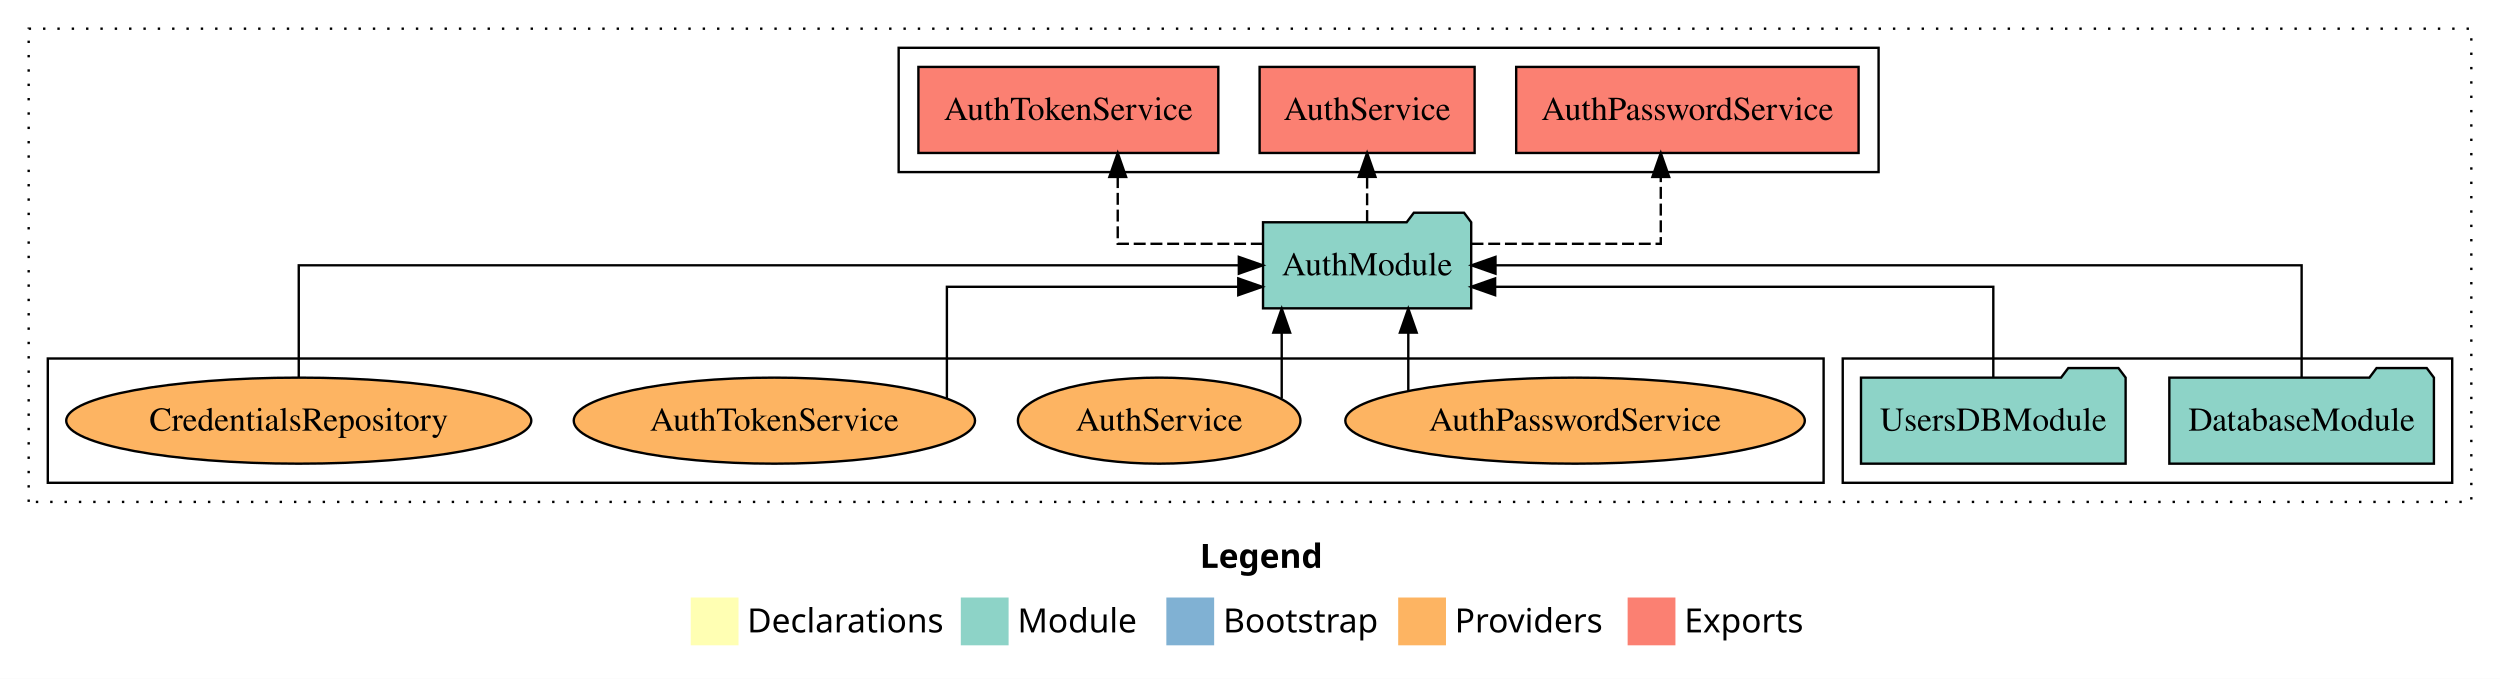
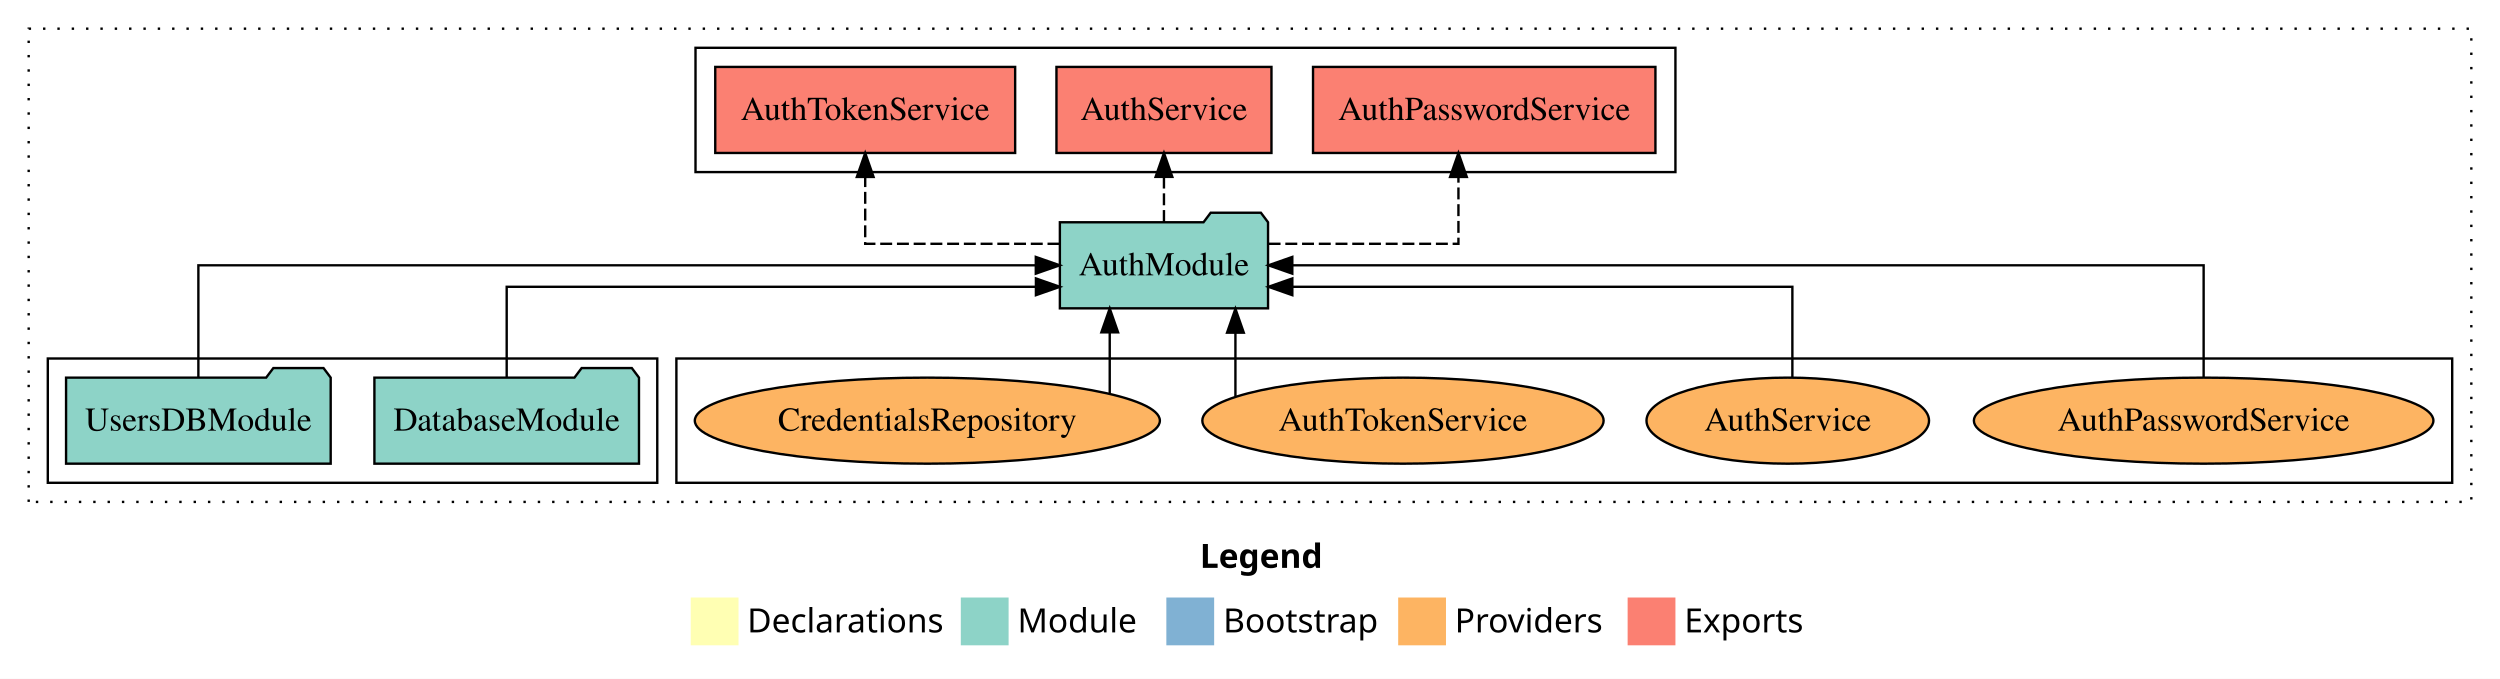
<svg xmlns="http://www.w3.org/2000/svg" width="1046pt" height="284pt" viewBox="0.00 0.00 1046.00 284.00">
  <g id="graph0" class="graph" transform="scale(1 1) rotate(0) translate(4 280)">
    <polygon fill="white" stroke="transparent" points="-4,4 -4,-280 1042,-280 1042,4 -4,4" />
    <text text-anchor="start" x="498.01" y="-42.4" font-family="Times-12" font-weight="bold" font-size="14.00">Legend</text>
    <polygon fill="#ffffb3" stroke="transparent" points="285,-10 285,-30 305,-30 305,-10 285,-10" />
    <text text-anchor="start" x="308.63" y="-15.4" font-family="Times-12" font-size="14.00">  Declarations</text>
    <polygon fill="#8dd3c7" stroke="transparent" points="398,-10 398,-30 418,-30 418,-10 398,-10" />
    <text text-anchor="start" x="421.73" y="-15.4" font-family="Times-12" font-size="14.00">  Module</text>
    <polygon fill="#80b1d3" stroke="transparent" points="484,-10 484,-30 504,-30 504,-10 484,-10" />
    <text text-anchor="start" x="507.78" y="-15.4" font-family="Times-12" font-size="14.00">  Bootstrap</text>
    <polygon fill="#fdb462" stroke="transparent" points="581,-10 581,-30 601,-30 601,-10 581,-10" />
    <text text-anchor="start" x="604.67" y="-15.4" font-family="Times-12" font-size="14.00">  Providers</text>
    <polygon fill="#fb8072" stroke="transparent" points="677,-10 677,-30 697,-30 697,-10 677,-10" />
    <text text-anchor="start" x="700.73" y="-15.4" font-family="Times-12" font-size="14.00">  Exports</text>
    <g id="clust1" class="cluster">
      <polygon fill="none" stroke="black" stroke-dasharray="1,5" points="8,-70 8,-268 1030,-268 1030,-70 8,-70" />
    </g>
-     <g id="clust3" class="cluster">
-       <polygon fill="none" stroke="black" points="767,-78 767,-130 1022,-130 1022,-78 767,-78" />
-     </g>
    <g id="clust4" class="cluster">
-       <polygon fill="none" stroke="black" points="372,-208 372,-260 782,-260 782,-208 372,-208" />
+       <polygon fill="none" stroke="black" points="287,-208 287,-260 697,-260 697,-208 287,-208" />
    </g>
    <g id="clust6" class="cluster">
-       <polygon fill="none" stroke="black" points="16,-78 16,-130 759,-130 759,-78 16,-78" />
+       <polygon fill="none" stroke="black" points="279,-78 279,-130 1022,-130 1022,-78 279,-78" />
+     </g>
+     <g id="clust3" class="cluster">
+       <polygon fill="none" stroke="black" points="16,-78 16,-130 271,-130 271,-78 16,-78" />
    </g>
    <g id="node1" class="node">
-       <polygon fill="#8dd3c7" stroke="black" points="1014.35,-122 1011.35,-126 990.35,-126 987.35,-122 903.65,-122 903.65,-86 1014.35,-86 1014.35,-122" />
-       <text text-anchor="middle" x="959" y="-99.8" font-family="Times,serif" font-size="14.00">DatabaseModule</text>
+       <polygon fill="#8dd3c7" stroke="black" points="263.35,-122 260.35,-126 239.35,-126 236.35,-122 152.65,-122 152.65,-86 263.35,-86 263.35,-122" />
+       <text text-anchor="middle" x="208" y="-99.8" font-family="Times,serif" font-size="14.00">DatabaseModule</text>
    </g>
    <g id="node3" class="node">
-       <polygon fill="#8dd3c7" stroke="black" points="611.55,-187 608.55,-191 587.55,-191 584.55,-187 524.45,-187 524.45,-151 611.55,-151 611.55,-187" />
-       <text text-anchor="middle" x="568" y="-164.8" font-family="Times,serif" font-size="14.00">AuthModule</text>
+       <polygon fill="#8dd3c7" stroke="black" points="526.55,-187 523.55,-191 502.55,-191 499.55,-187 439.45,-187 439.45,-151 526.55,-151 526.55,-187" />
+       <text text-anchor="middle" x="483" y="-164.8" font-family="Times,serif" font-size="14.00">AuthModule</text>
    </g>
    <g id="edge1" class="edge">
-       <path fill="none" stroke="black" d="M959,-122.11C959,-141.34 959,-169 959,-169 959,-169 621.71,-169 621.71,-169" />
-       <polygon fill="black" stroke="black" points="621.71,-165.5 611.71,-169 621.71,-172.5 621.71,-165.5" />
+       <path fill="none" stroke="black" d="M208,-122.03C208,-138.4 208,-160 208,-160 208,-160 429.43,-160 429.43,-160" />
+       <polygon fill="black" stroke="black" points="429.43,-163.5 439.43,-160 429.43,-156.5 429.43,-163.5" />
    </g>
    <g id="node2" class="node">
-       <polygon fill="#8dd3c7" stroke="black" points="885.36,-122 882.36,-126 861.36,-126 858.36,-122 774.64,-122 774.64,-86 885.36,-86 885.36,-122" />
-       <text text-anchor="middle" x="830" y="-99.8" font-family="Times,serif" font-size="14.00">UsersDBModule</text>
+       <polygon fill="#8dd3c7" stroke="black" points="134.36,-122 131.36,-126 110.36,-126 107.36,-122 23.64,-122 23.64,-86 134.36,-86 134.36,-122" />
+       <text text-anchor="middle" x="79" y="-99.8" font-family="Times,serif" font-size="14.00">UsersDBModule</text>
    </g>
    <g id="edge2" class="edge">
-       <path fill="none" stroke="black" d="M830,-122.03C830,-138.4 830,-160 830,-160 830,-160 621.56,-160 621.56,-160" />
-       <polygon fill="black" stroke="black" points="621.56,-156.5 611.56,-160 621.56,-163.5 621.56,-156.5" />
+       <path fill="none" stroke="black" d="M79,-122.11C79,-141.34 79,-169 79,-169 79,-169 429.38,-169 429.38,-169" />
+       <polygon fill="black" stroke="black" points="429.38,-172.5 439.38,-169 429.38,-165.5 429.38,-172.5" />
    </g>
    <g id="node4" class="node">
-       <polygon fill="#fb8072" stroke="black" points="773.63,-252 630.37,-252 630.37,-216 773.63,-216 773.63,-252" />
-       <text text-anchor="middle" x="702" y="-229.8" font-family="Times,serif" font-size="14.00">AuthPasswordService </text>
+       <polygon fill="#fb8072" stroke="black" points="688.63,-252 545.37,-252 545.37,-216 688.63,-216 688.63,-252" />
+       <text text-anchor="middle" x="617" y="-229.8" font-family="Times,serif" font-size="14.00">AuthPasswordService </text>
    </g>
    <g id="edge3" class="edge">
-       <path fill="none" stroke="black" stroke-dasharray="5,2" d="M611.67,-178C646.98,-178 690.87,-178 690.87,-178 690.87,-178 690.87,-205.97 690.87,-205.97" />
-       <polygon fill="black" stroke="black" points="687.37,-205.97 690.87,-215.97 694.37,-205.97 687.37,-205.97" />
+       <path fill="none" stroke="black" stroke-dasharray="5,2" d="M526.78,-178C562.2,-178 606.21,-178 606.21,-178 606.21,-178 606.21,-205.97 606.21,-205.97" />
+       <polygon fill="black" stroke="black" points="602.71,-205.97 606.21,-215.97 609.71,-205.97 602.71,-205.97" />
    </g>
    <g id="node5" class="node">
-       <polygon fill="#fb8072" stroke="black" points="612.98,-252 523.02,-252 523.02,-216 612.98,-216 612.98,-252" />
-       <text text-anchor="middle" x="568" y="-229.8" font-family="Times,serif" font-size="14.00">AuthService </text>
+       <polygon fill="#fb8072" stroke="black" points="527.98,-252 438.02,-252 438.02,-216 527.98,-216 527.98,-252" />
+       <text text-anchor="middle" x="483" y="-229.8" font-family="Times,serif" font-size="14.00">AuthService </text>
    </g>
    <g id="edge4" class="edge">
-       <path fill="none" stroke="black" stroke-dasharray="5,2" d="M568,-187.11C568,-187.11 568,-205.99 568,-205.99" />
-       <polygon fill="black" stroke="black" points="564.5,-205.99 568,-215.99 571.5,-205.99 564.5,-205.99" />
+       <path fill="none" stroke="black" stroke-dasharray="5,2" d="M483,-187.11C483,-187.11 483,-205.99 483,-205.99" />
+       <polygon fill="black" stroke="black" points="479.5,-205.99 483,-215.99 486.5,-205.99 479.5,-205.99" />
    </g>
    <g id="node6" class="node">
-       <polygon fill="#fb8072" stroke="black" points="505.74,-252 380.26,-252 380.26,-216 505.74,-216 505.74,-252" />
-       <text text-anchor="middle" x="443" y="-229.8" font-family="Times,serif" font-size="14.00">AuthTokenService </text>
+       <polygon fill="#fb8072" stroke="black" points="420.74,-252 295.26,-252 295.26,-216 420.74,-216 420.74,-252" />
+       <text text-anchor="middle" x="358" y="-229.8" font-family="Times,serif" font-size="14.00">AuthTokenService </text>
    </g>
    <g id="edge5" class="edge">
-       <path fill="none" stroke="black" stroke-dasharray="5,2" d="M524.35,-178C495.76,-178 463.66,-178 463.66,-178 463.66,-178 463.66,-205.97 463.66,-205.97" />
-       <polygon fill="black" stroke="black" points="460.16,-205.97 463.66,-215.97 467.16,-205.97 460.16,-205.97" />
+       <path fill="none" stroke="black" stroke-dasharray="5,2" d="M439.28,-178C403.23,-178 358,-178 358,-178 358,-178 358,-205.97 358,-205.97" />
+       <polygon fill="black" stroke="black" points="354.5,-205.97 358,-215.97 361.5,-205.97 354.5,-205.97" />
    </g>
    <g id="node7" class="node">
-       <ellipse fill="#fdb462" stroke="black" cx="655" cy="-104" rx="96.13" ry="18" />
-       <text text-anchor="middle" x="655" y="-99.8" font-family="Times,serif" font-size="14.00">AuthPasswordService</text>
+       <ellipse fill="#fdb462" stroke="black" cx="918" cy="-104" rx="96.13" ry="18" />
+       <text text-anchor="middle" x="918" y="-99.8" font-family="Times,serif" font-size="14.00">AuthPasswordService</text>
    </g>
    <g id="edge6" class="edge">
-       <path fill="none" stroke="black" d="M585.23,-116.53C585.23,-116.53 585.23,-140.85 585.23,-140.85" />
-       <polygon fill="black" stroke="black" points="581.73,-140.85 585.23,-150.85 588.73,-140.85 581.73,-140.85" />
+       <path fill="none" stroke="black" d="M918,-122.11C918,-141.34 918,-169 918,-169 918,-169 536.7,-169 536.7,-169" />
+       <polygon fill="black" stroke="black" points="536.7,-165.5 526.7,-169 536.7,-172.5 536.7,-165.5" />
    </g>
    <g id="node8" class="node">
-       <ellipse fill="#fdb462" stroke="black" cx="481" cy="-104" rx="59.11" ry="18" />
-       <text text-anchor="middle" x="481" y="-99.8" font-family="Times,serif" font-size="14.00">AuthService</text>
+       <ellipse fill="#fdb462" stroke="black" cx="744" cy="-104" rx="59.11" ry="18" />
+       <text text-anchor="middle" x="744" y="-99.8" font-family="Times,serif" font-size="14.00">AuthService</text>
    </g>
    <g id="edge7" class="edge">
-       <path fill="none" stroke="black" d="M532.27,-113.31C532.27,-113.31 532.27,-140.85 532.27,-140.85" />
-       <polygon fill="black" stroke="black" points="528.77,-140.85 532.27,-150.85 535.77,-140.85 528.77,-140.85" />
+       <path fill="none" stroke="black" d="M745.93,-122.03C745.93,-138.4 745.93,-160 745.93,-160 745.93,-160 536.71,-160 536.71,-160" />
+       <polygon fill="black" stroke="black" points="536.71,-156.5 526.71,-160 536.71,-163.5 536.71,-156.5" />
    </g>
    <g id="node9" class="node">
-       <ellipse fill="#fdb462" stroke="black" cx="320" cy="-104" rx="83.95" ry="18" />
-       <text text-anchor="middle" x="320" y="-99.8" font-family="Times,serif" font-size="14.00">AuthTokenService</text>
+       <ellipse fill="#fdb462" stroke="black" cx="583" cy="-104" rx="83.95" ry="18" />
+       <text text-anchor="middle" x="583" y="-99.8" font-family="Times,serif" font-size="14.00">AuthTokenService</text>
    </g>
    <g id="edge8" class="edge">
-       <path fill="none" stroke="black" d="M392.18,-113.25C392.18,-129.15 392.18,-160 392.18,-160 392.18,-160 514.09,-160 514.09,-160" />
-       <polygon fill="black" stroke="black" points="514.09,-163.5 524.09,-160 514.09,-156.5 514.09,-163.5" />
+       <path fill="none" stroke="black" d="M512.9,-114.16C512.9,-114.16 512.9,-140.81 512.9,-140.81" />
+       <polygon fill="black" stroke="black" points="509.4,-140.81 512.9,-150.81 516.4,-140.81 509.4,-140.81" />
    </g>
    <g id="node10" class="node">
-       <ellipse fill="#fdb462" stroke="black" cx="121" cy="-104" rx="97.29" ry="18" />
-       <text text-anchor="middle" x="121" y="-99.8" font-family="Times,serif" font-size="14.00">CredentialsRepository</text>
+       <ellipse fill="#fdb462" stroke="black" cx="384" cy="-104" rx="97.29" ry="18" />
+       <text text-anchor="middle" x="384" y="-99.8" font-family="Times,serif" font-size="14.00">CredentialsRepository</text>
    </g>
    <g id="edge9" class="edge">
-       <path fill="none" stroke="black" d="M121,-122.11C121,-141.34 121,-169 121,-169 121,-169 514.33,-169 514.33,-169" />
-       <polygon fill="black" stroke="black" points="514.33,-172.5 524.33,-169 514.33,-165.5 514.33,-172.5" />
+       <path fill="none" stroke="black" d="M460.31,-115.32C460.31,-115.32 460.31,-140.94 460.31,-140.94" />
+       <polygon fill="black" stroke="black" points="456.81,-140.94 460.31,-150.94 463.81,-140.94 456.81,-140.94" />
    </g>
  </g>
</svg>
